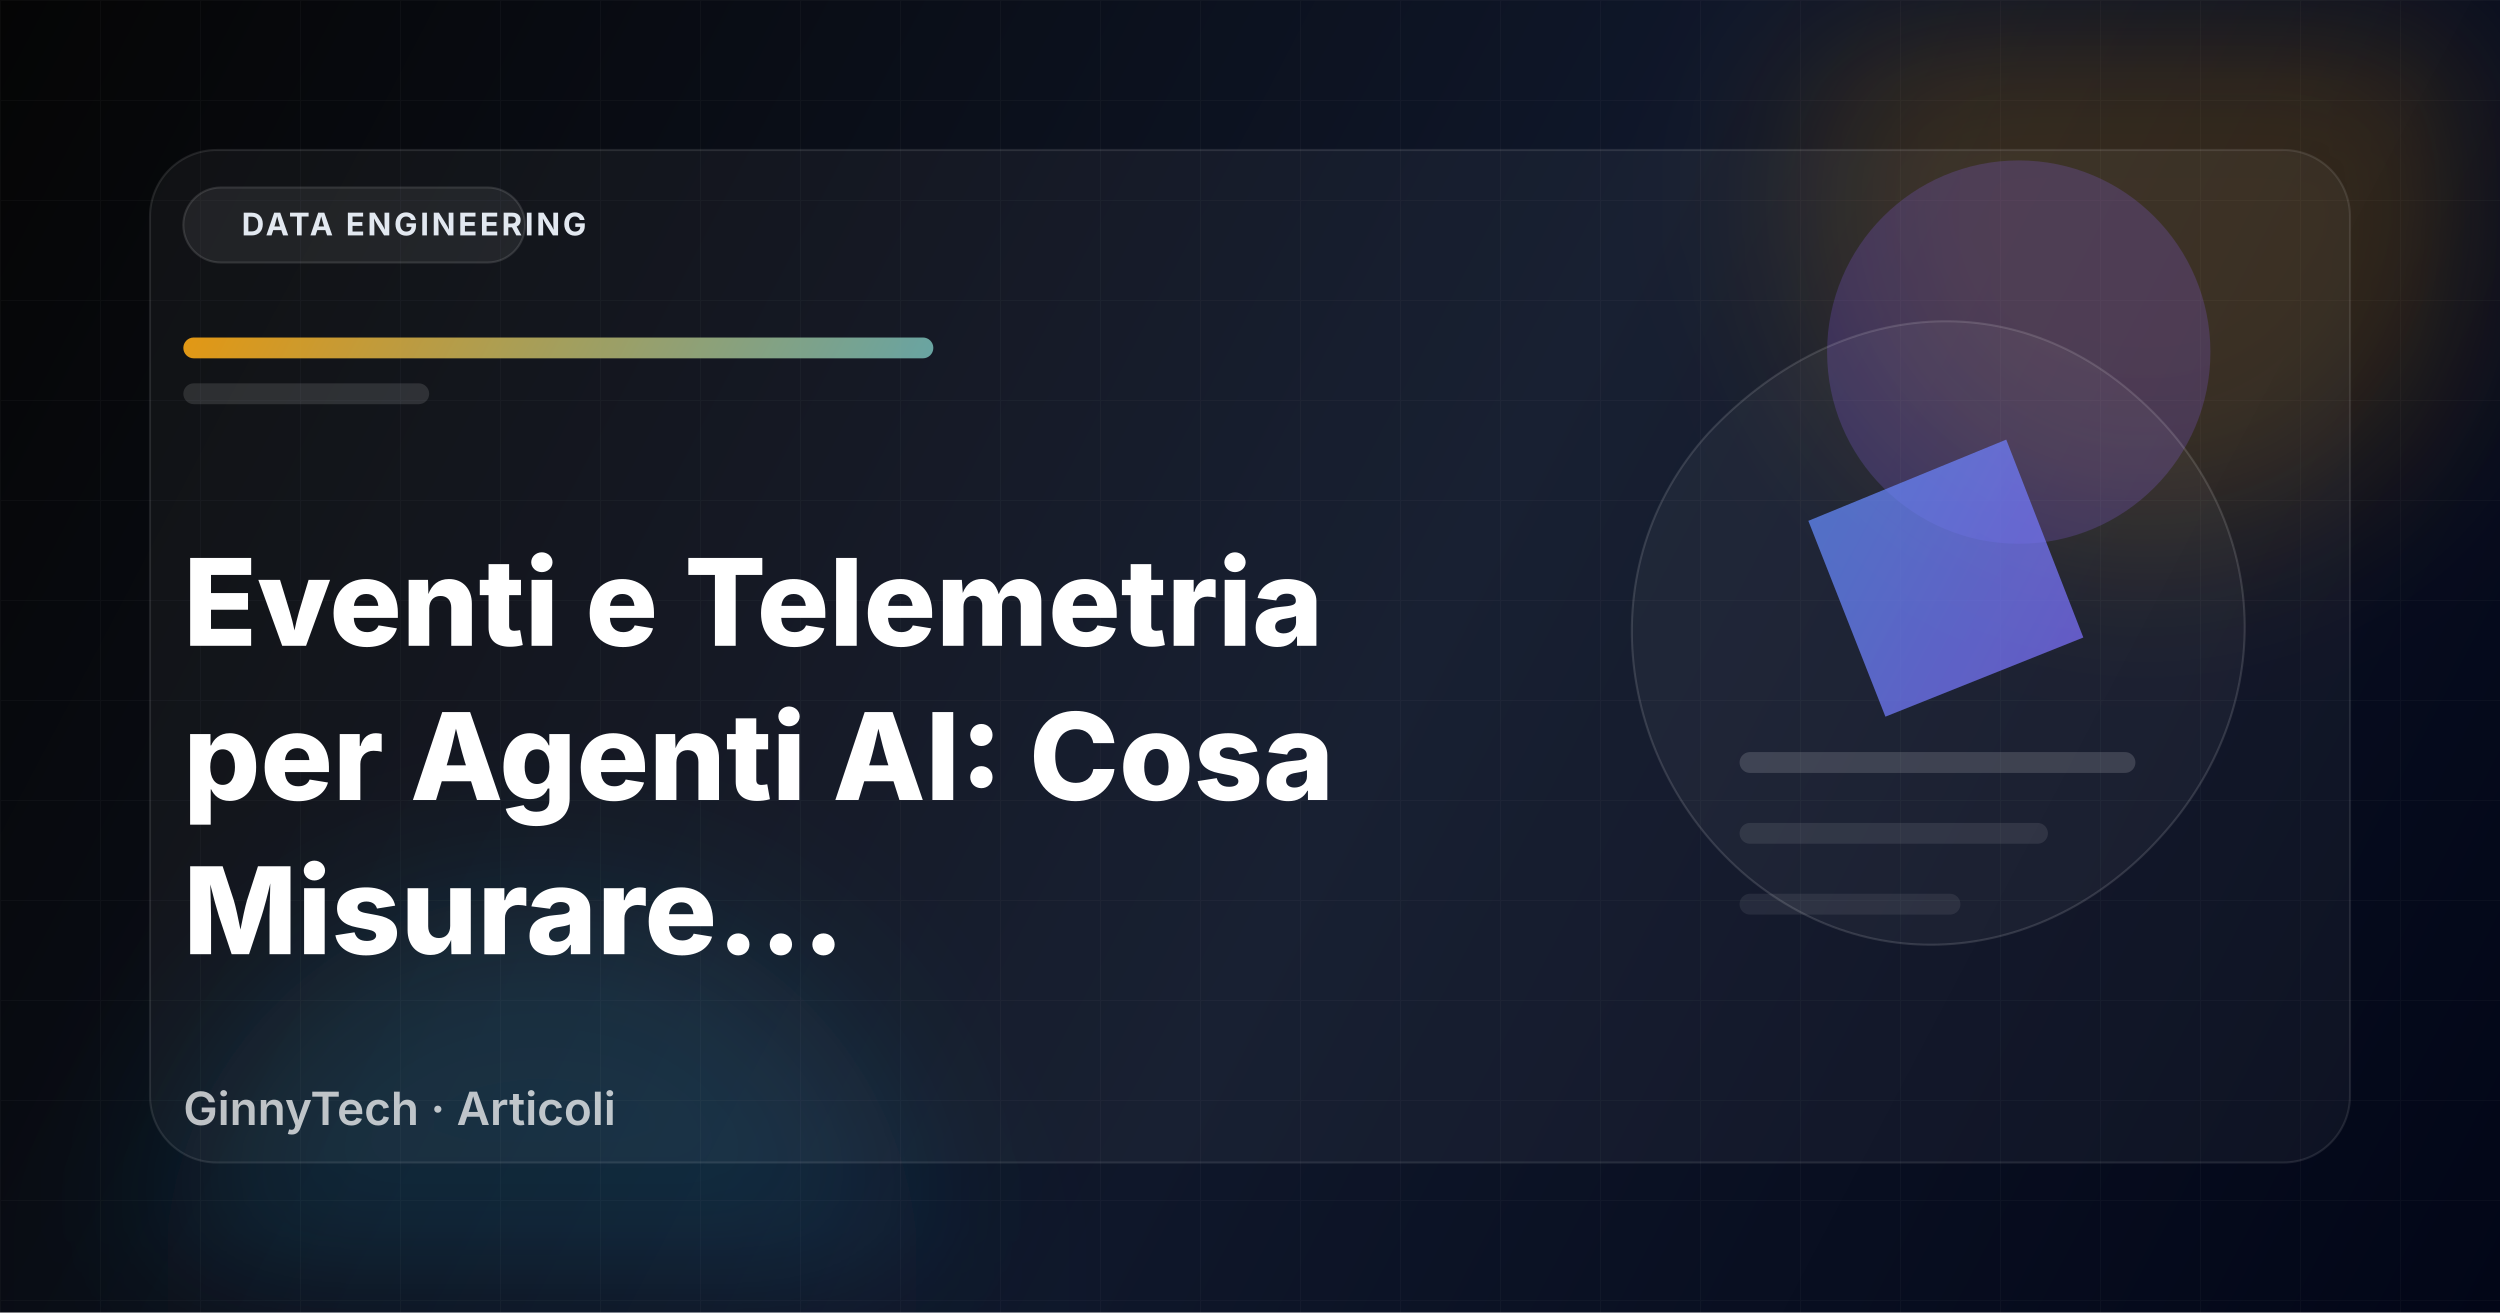
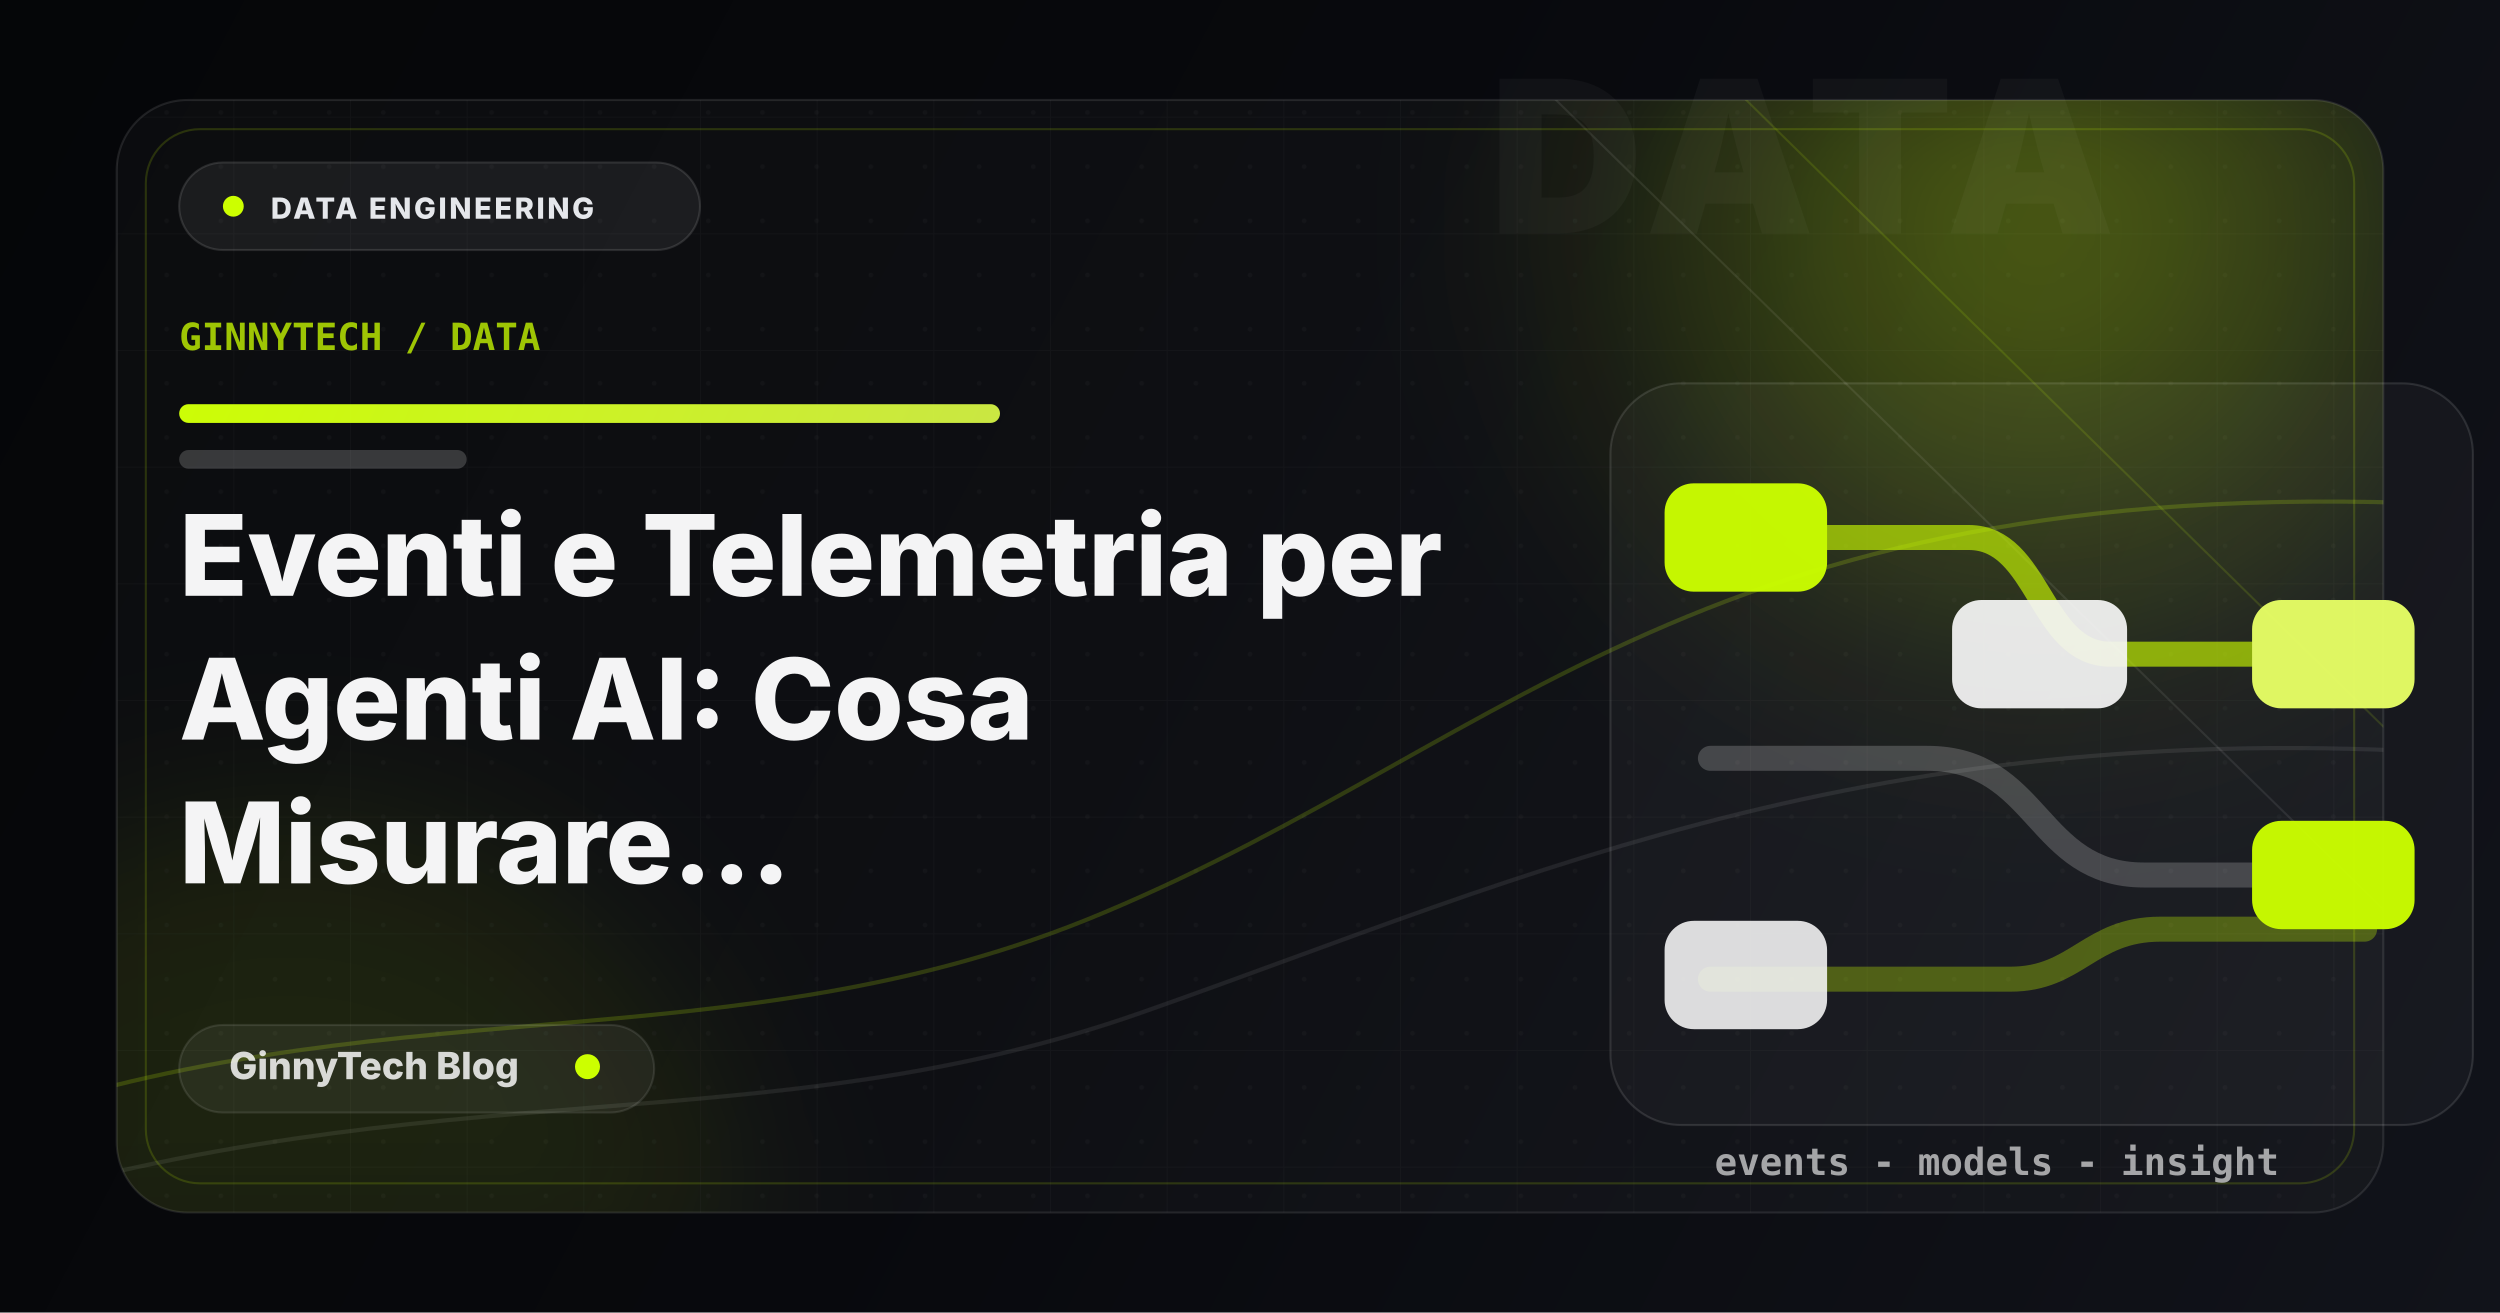
<svg xmlns="http://www.w3.org/2000/svg" width="1200" height="630" viewBox="0 0 1200 630" fill="none">
  <defs>
    <linearGradient id="bg" x1="0" y1="0" x2="1200" y2="630" gradientUnits="userSpaceOnUse">
-       <stop offset="0" stop-color="#050505" />
-       <stop offset="0.55" stop-color="#0f172a" />
-       <stop offset="1" stop-color="#020617" />
+       <stop offset="0" stop-color="#050608" />
+       <stop offset="0.46" stop-color="#08090d" />
+       <stop offset="1" stop-color="#11131a" />
    </linearGradient>
-     <linearGradient id="accent" x1="110" y1="80" x2="980" y2="540" gradientUnits="userSpaceOnUse">
-       <stop offset="0" stop-color="#f59e0b" stop-opacity="0.95" />
-       <stop offset="0.5" stop-color="#38bdf8" stop-opacity="0.88" />
-       <stop offset="1" stop-color="#8b5cf6" stop-opacity="0.9" />
+     <linearGradient id="lime" x1="96" y1="100" x2="1060" y2="548" gradientUnits="userSpaceOnUse">
+       <stop offset="0" stop-color="#ccff00" stop-opacity="1" />
+       <stop offset="0.52" stop-color="#e7ff65" stop-opacity="0.86" />
+       <stop offset="1" stop-color="#b3e600" stop-opacity="0.9" />
    </linearGradient>
-     <filter id="blur" x="-40%" y="-40%" width="180%" height="180%">
-       <feGaussianBlur stdDeviation="42" />
+     <radialGradient id="glow" cx="50%" cy="50%" r="50%">
+       <stop offset="0" stop-color="#ccff00" stop-opacity="0.35" />
+       <stop offset="1" stop-color="#ccff00" stop-opacity="0" />
+     </radialGradient>
+     <filter id="softBlur" x="-40%" y="-40%" width="180%" height="180%">
+       <feGaussianBlur stdDeviation="44" />
    </filter>
-     <pattern id="grid" width="48" height="48" patternUnits="userSpaceOnUse">
-       <path d="M48 0H0V48" stroke="rgba(255,255,255,0.08)" stroke-width="1" />
+     <pattern id="dots" width="26" height="26" patternUnits="userSpaceOnUse">
+       <circle cx="2" cy="2" r="1.15" fill="rgba(255,255,255,0.12)" />
    </pattern>
+     <pattern id="grid" width="56" height="56" patternUnits="userSpaceOnUse">
+       <path d="M56 0H0V56" stroke="rgba(255,255,255,0.08)" stroke-width="1" />
+     </pattern>
+     <clipPath id="frameClip">
+       <rect x="56" y="48" width="1088" height="534" rx="34" />
+     </clipPath>
  </defs>
  <rect width="1200" height="630" fill="url(#bg)" />
-   <rect width="1200" height="630" fill="url(#grid)" opacity="0.35" />
-   <circle cx="1030" cy="96" r="162" fill="#f59e0b" fill-opacity="0.18" filter="url(#blur)" />
-   <circle cx="260" cy="610" r="180" fill="#38bdf8" fill-opacity="0.14" filter="url(#blur)" />
-   <circle cx="969" cy="169" r="92" fill="#8b5cf6" fill-opacity="0.22" />
-   <rect x="72" y="72" width="1056" height="486" rx="32" fill="rgba(255,255,255,0.04)" stroke="rgba(255,255,255,0.10)" />
-   <rect x="88" y="90" width="164" height="36" rx="18" fill="rgba(255,255,255,0.07)" stroke="rgba(255,255,255,0.12)" />
-   <text x="116" y="113" font-family="Inter, Arial, sans-serif" font-size="15" font-weight="700" letter-spacing="1.3" fill="#e2e8f0">DATA ENGINEERING</text>
-   <rect x="88" y="162" width="360" height="10" rx="5" fill="url(#accent)" />
-   <rect x="88" y="184" width="118" height="10" rx="5" fill="rgba(255,255,255,0.12)" />
-   <text x="88" y="310" font-family="Inter, Arial, sans-serif" font-size="58" font-weight="800" fill="#ffffff">Eventi e Telemetria</text>
-   <text x="88" y="384" font-family="Inter, Arial, sans-serif" font-size="58" font-weight="800" fill="#ffffff">per Agenti AI: Cosa</text>
-   <text x="88" y="458" font-family="Inter, Arial, sans-serif" font-size="58" font-weight="800" fill="#ffffff">Misurare...</text>
-   <text x="88" y="540" font-family="Inter, Arial, sans-serif" font-size="22" font-weight="600" fill="rgba(255,255,255,0.72)">GinnyTech · Articoli</text>
-   <g opacity="0.95">
-     <path d="M820 208C880 144 964 136 1025 190C1088 245 1095 332 1042 396C988 461 902 473 839 421C776 368 762 272 820 208Z" fill="rgba(255,255,255,0.04)" stroke="rgba(255,255,255,0.14)" />
-     <path d="M868 250L963 211L1000 306L905 344L868 250Z" fill="url(#accent)" fill-opacity="0.88" />
-     <path d="M840 366L1020 366" stroke="rgba(255,255,255,0.16)" stroke-width="10" stroke-linecap="round" />
-     <path d="M840 400L978 400" stroke="rgba(255,255,255,0.1)" stroke-width="10" stroke-linecap="round" />
-     <path d="M840 434L936 434" stroke="rgba(255,255,255,0.08)" stroke-width="10" stroke-linecap="round" />
+   <g clip-path="url(#frameClip)">
+     <rect x="0" y="0" width="1200" height="630" fill="url(#grid)" opacity="0.28" />
+     <rect x="0" y="0" width="1200" height="630" fill="url(#dots)" opacity="0.2" />
+     <circle cx="978" cy="109" r="260" fill="url(#glow)" filter="url(#softBlur)" />
+     <circle cx="138" cy="602" r="210" fill="#ccff00" fill-opacity="0.09" filter="url(#softBlur)" />
+     <path d="M-20 544C180 470 350 514 530 438C730 354 826 218 1208 244" stroke="rgba(204,255,0,0.18)" stroke-width="2" />
+     <path d="M-18 582C212 512 366 550 548 486C736 420 906 338 1210 364" stroke="rgba(255,255,255,0.08)" stroke-width="2" />
+     <path d="M616 -80L1166 458" stroke="rgba(255,255,255,0.08)" stroke-width="1" />
+     <path d="M708 -80L1190 394" stroke="rgba(204,255,0,0.13)" stroke-width="1" />
+   </g>
+   <rect x="56" y="48" width="1088" height="534" rx="34" fill="rgba(255,255,255,0.025)" stroke="rgba(255,255,255,0.10)" />
+   <rect x="70" y="62" width="1060" height="506" rx="26" stroke="rgba(204,255,0,0.16)" stroke-width="1" />
+   <rect x="86" y="78" width="250" height="42" rx="21" fill="rgba(255,255,255,0.065)" stroke="rgba(255,255,255,0.12)" />
+   <circle cx="112" cy="99" r="5" fill="#ccff00" />
+   <text x="130" y="105" font-family="Montserrat, Inter, Arial, sans-serif" font-size="14" font-weight="800" letter-spacing="1.2" fill="#e5e7eb">DATA ENGINEERING</text>
+   <text x="86" y="168" font-family="JetBrains Mono, Consolas, monospace" font-size="18" font-weight="700" fill="rgba(204,255,0,0.76)">GINNYTECH / DATA</text>
+   <rect x="86" y="194" width="394" height="9" rx="4.5" fill="url(#lime)" />
+   <rect x="86" y="216" width="138" height="9" rx="4.5" fill="rgba(255,255,255,0.18)" />
+   <text x="715" y="112" font-family="Montserrat, Inter, Arial, sans-serif" font-size="102" font-weight="900" letter-spacing="6" fill="rgba(255,255,255,0.035)">DATA</text>
+   <g transform="translate(747 150)" opacity="0.96">
+     <rect x="26" y="34" width="414" height="356" rx="34" fill="rgba(255,255,255,0.035)" stroke="rgba(255,255,255,0.12)" />
+     <path d="M74 108H198C232 108 232 164 266 164H388" stroke="rgba(204,255,0,0.65)" stroke-width="12" stroke-linecap="round" fill="none" />
+     <path d="M74 214H178C232 214 230 270 282 270H388" stroke="rgba(255,255,255,0.2)" stroke-width="12" stroke-linecap="round" fill="none" />
+     <path d="M74 320H218C250 320 256 296 290 296H388" stroke="rgba(204,255,0,0.32)" stroke-width="12" stroke-linecap="round" fill="none" />
+     <rect x="52" y="82" width="78" height="52" rx="14" fill="#ccff00" />
+     <rect x="190" y="138" width="84" height="52" rx="14" fill="rgba(255,255,255,0.92)" />
+     <rect x="334" y="138" width="78" height="52" rx="14" fill="#e7ff65" />
+     <rect x="52" y="292" width="78" height="52" rx="14" fill="rgba(255,255,255,0.88)" />
+     <rect x="334" y="244" width="78" height="52" rx="14" fill="#ccff00" />
+     <text x="76" y="414" font-family="JetBrains Mono, Consolas, monospace" font-size="18" font-weight="700" fill="rgba(255,255,255,0.64)">events - models - insight</text>
+   </g>
+   <text x="86" y="286" font-family="Montserrat, Inter, Arial, sans-serif" font-size="54" font-weight="800" letter-spacing="-0.2" fill="#f4f4f5">Eventi e Telemetria per</text>
+   <text x="86" y="355" font-family="Montserrat, Inter, Arial, sans-serif" font-size="54" font-weight="800" letter-spacing="-0.2" fill="#f4f4f5">Agenti AI: Cosa</text>
+   <text x="86" y="424" font-family="Montserrat, Inter, Arial, sans-serif" font-size="54" font-weight="800" letter-spacing="-0.2" fill="#f4f4f5">Misurare...</text>
+   <g transform="translate(86 520)">
+     <rect x="0" y="-28" width="228" height="42" rx="21" fill="rgba(255,255,255,0.055)" stroke="rgba(255,255,255,0.10)" />
+     <text x="24" y="-2" font-family="Montserrat, Inter, Arial, sans-serif" font-size="18" font-weight="800" fill="rgba(255,255,255,0.82)">GinnyTech Blog</text>
+     <circle cx="196" cy="-8" r="6" fill="#ccff00" />
  </g>
</svg>
